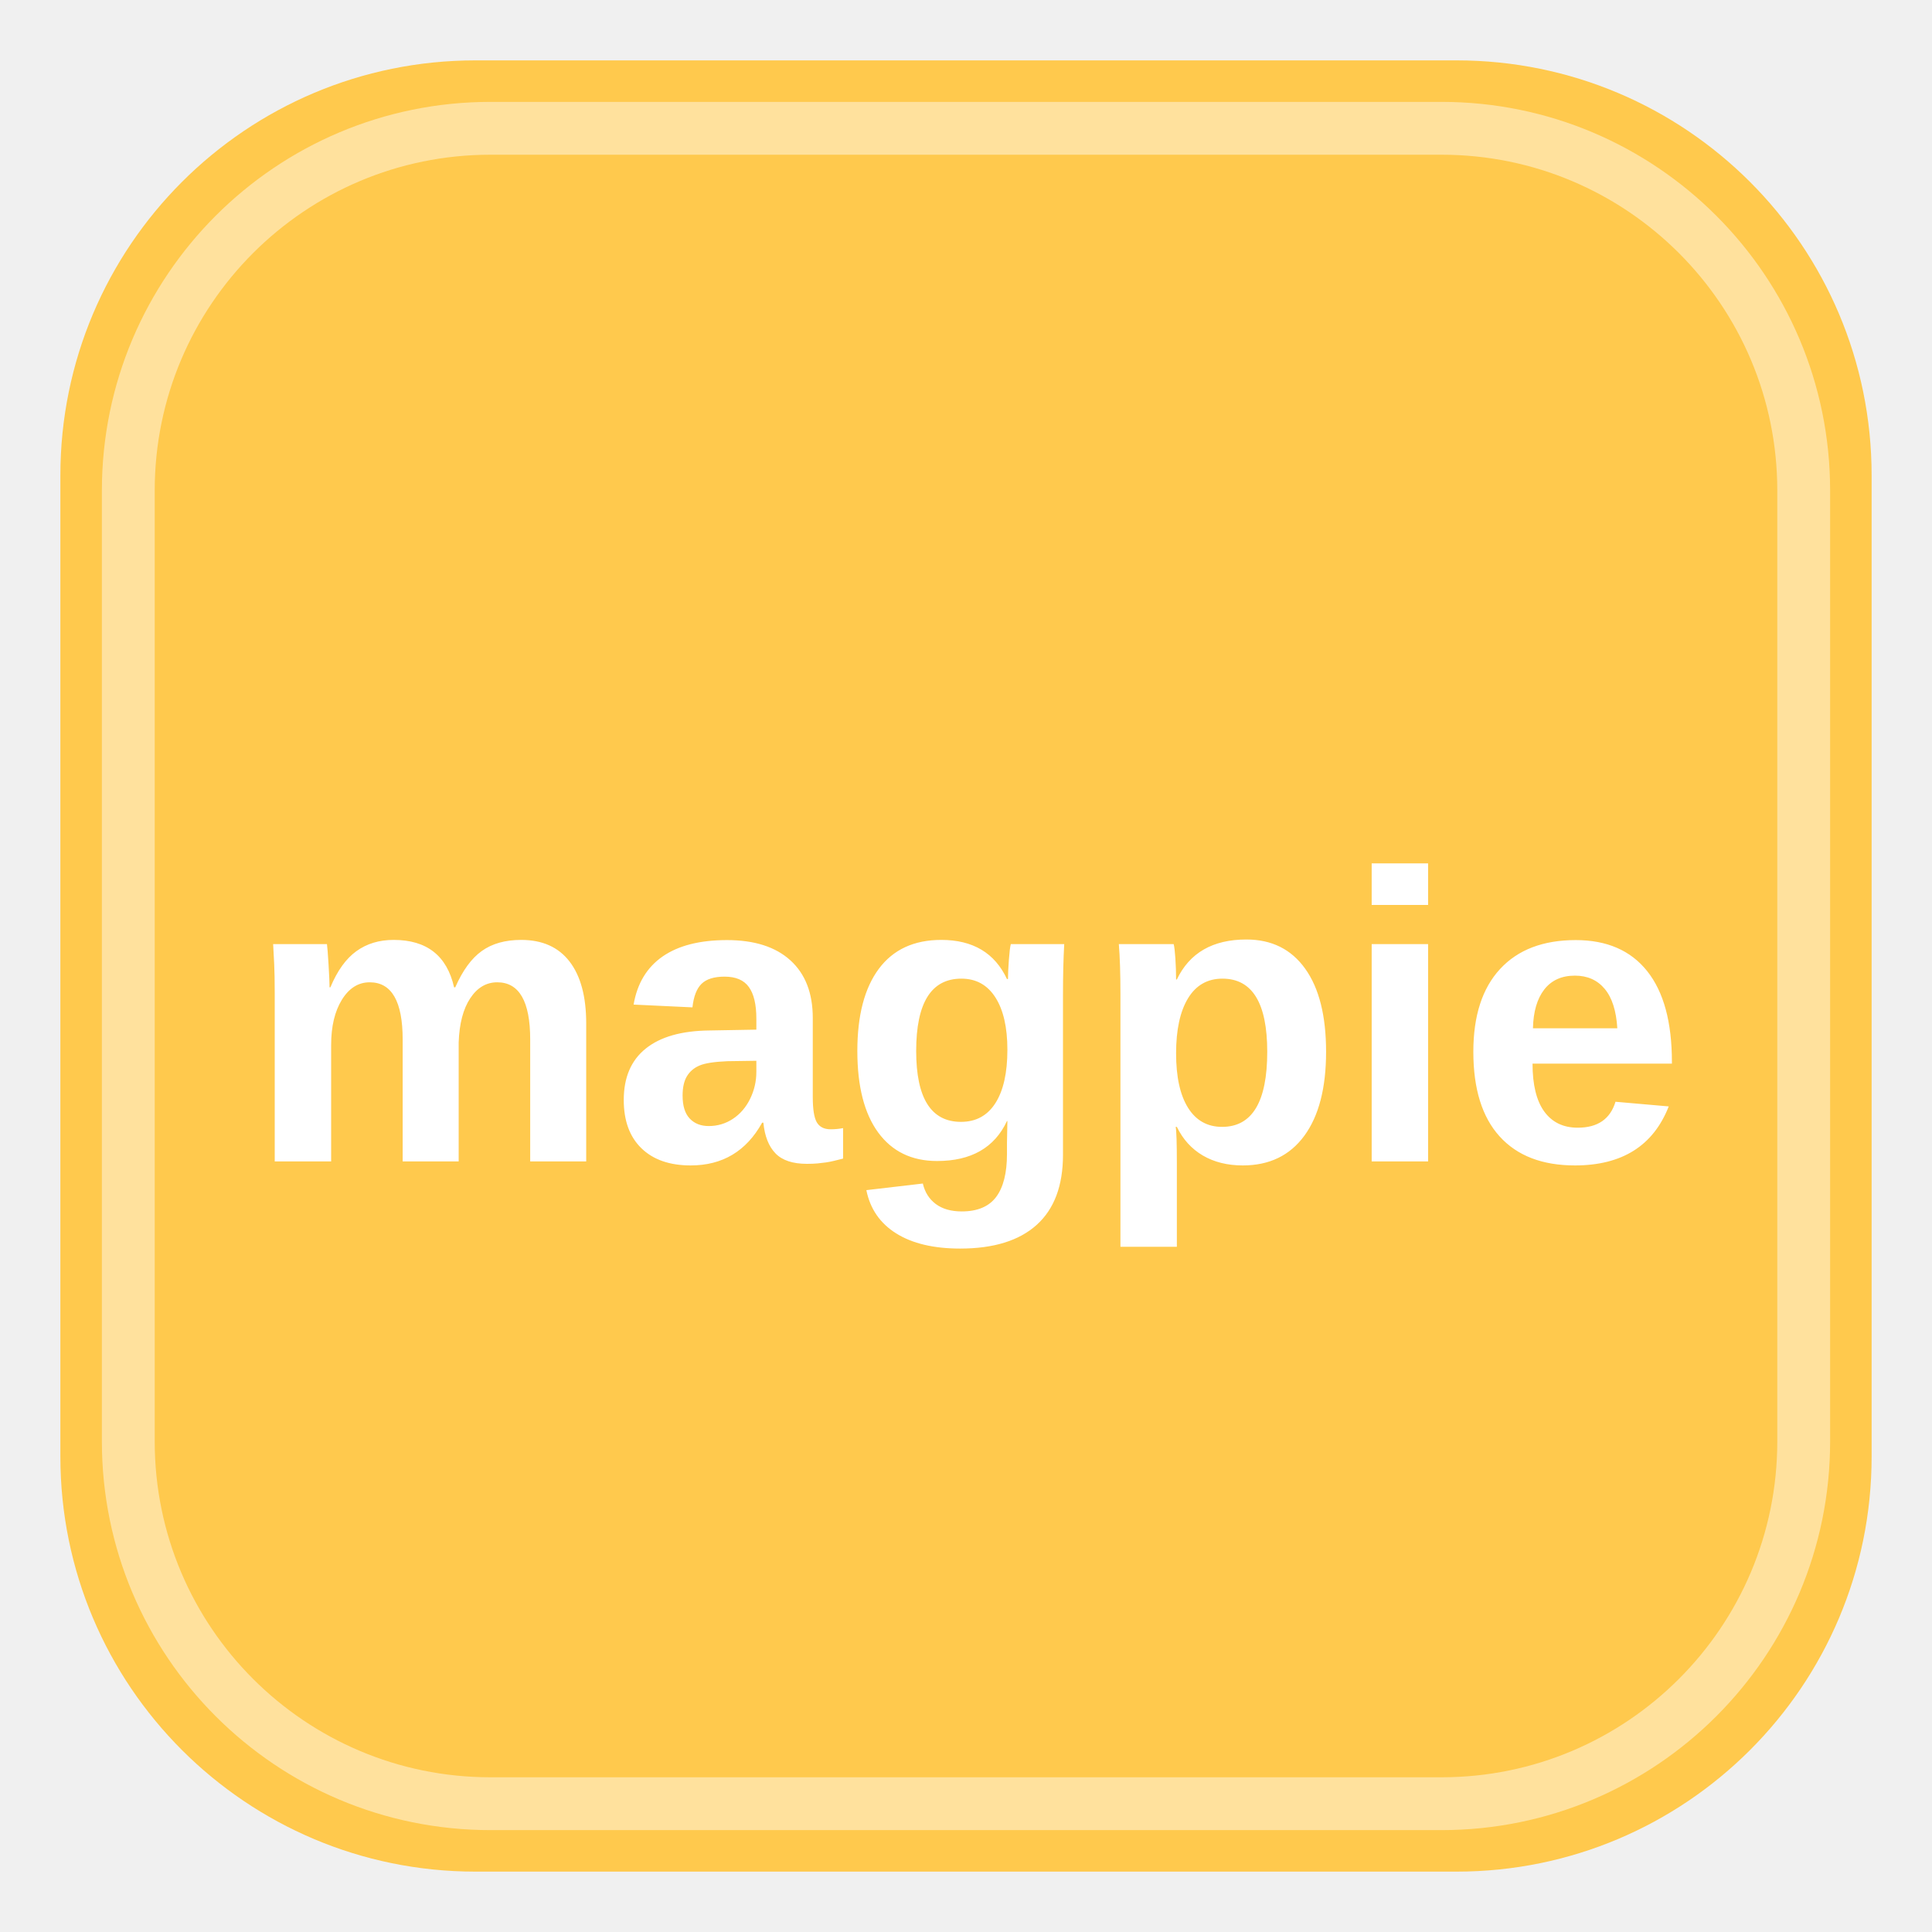
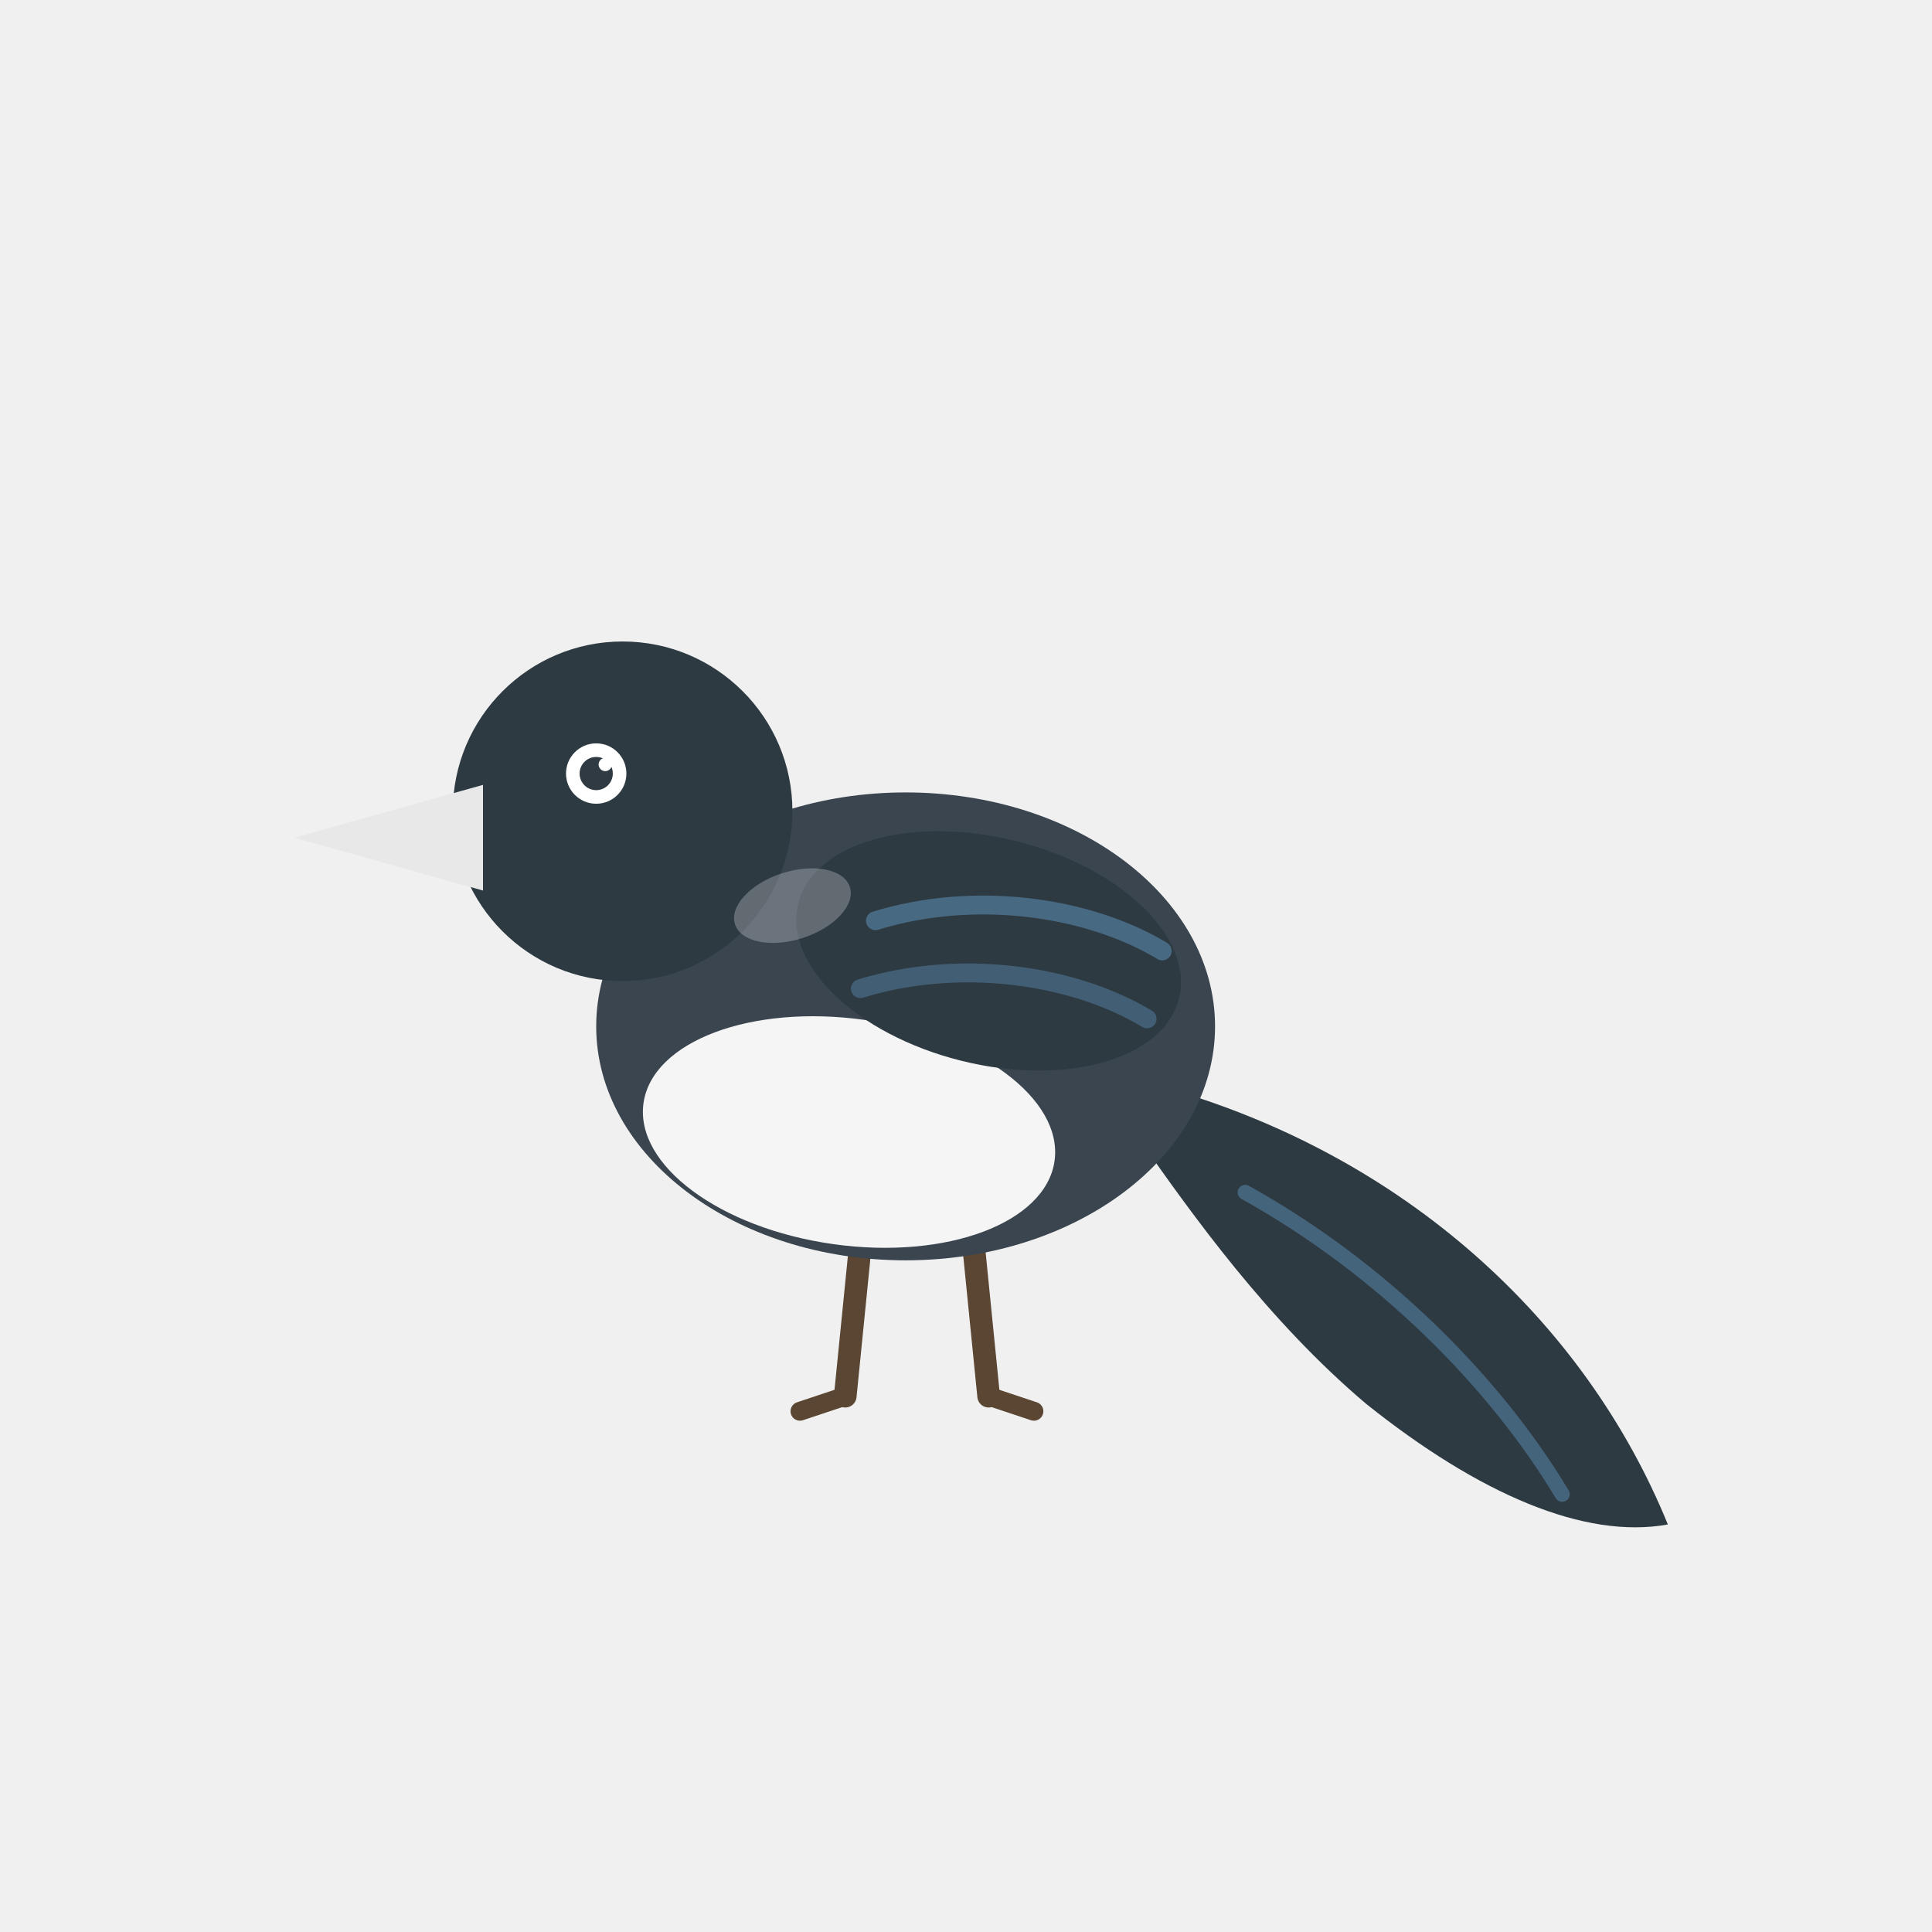
<svg xmlns="http://www.w3.org/2000/svg" width="512" height="512" viewBox="0 0 512 512">
-   <rect x="16" y="16" width="480" height="480" rx="110" fill="#FFC94D" />
-   <rect x="34" y="34" width="444" height="444" rx="96" fill="none" stroke="rgba(255,255,255,0.45)" stroke-width="14" />
-   <text x="256" y="270" font-family="Arial, Helvetica, sans-serif" font-weight="bold" font-size="109" fill="#FFFFFF" text-anchor="middle" dominant-baseline="central">magpie</text>
+   <path d="M228 330 L224 370" stroke="#5A4632" stroke-width="6" fill="none" stroke-linecap="round" stroke-linejoin="round" opacity="1" />
+   <path d="M224 370 L212 374" stroke="#5A4632" stroke-width="5" fill="none" stroke-linecap="round" stroke-linejoin="round" opacity="1" />
+   <path d="M258 330 L262 370" stroke="#5A4632" stroke-width="6" fill="none" stroke-linecap="round" stroke-linejoin="round" opacity="1" />
+   <path d="M262 370 L274 374" stroke="#5A4632" stroke-width="5" fill="none" stroke-linecap="round" stroke-linejoin="round" opacity="1" />
+   <path d="M308 288 C372 306 420 350 442 404 C420 408 392 396 362 372 C336 350 316 322 302 302 Z" fill="#2E3A42" />
+   <path d="M330 316 C366 336 396 366 414 396" stroke="#4A6E8A" stroke-width="4" fill="none" stroke-linecap="round" stroke-linejoin="round" opacity="0.8" />
+   <ellipse cx="240" cy="272" rx="82" ry="62" fill="#3A4550" />
+   <ellipse cx="225" cy="300" rx="55" ry="30" fill="#F5F5F5" transform="rotate(8 225 300)" />
+   <circle cx="165" cy="215" r="45" fill="#2E3A42" />
+   <path d="M128 208 L78 222 L128 236 Z" fill="#E8E8E8" />
+   <circle cx="158" cy="205" r="8" fill="#FFFFFF" />
+   <circle cx="158" cy="205" r="4.4" fill="#2F3A42" />
+   <circle cx="160.4" cy="202.6" r="1.76" fill="#FFFFFF" />
+   <ellipse cx="262" cy="252" rx="52" ry="30" fill="#2E3A42" transform="rotate(14 262 252)" />
+   <path d="M232 244 C258 236 288 240 308 252" stroke="#4A6E8A" stroke-width="5" fill="none" stroke-linecap="round" stroke-linejoin="round" opacity="0.9" />
+   <path d="M228 262 C254 254 284 258 304 270" stroke="#4A6E8A" stroke-width="5" fill="none" stroke-linecap="round" stroke-linejoin="round" opacity="0.7" />
+   <ellipse cx="210" cy="240" rx="16" ry="9" fill="#FFFFFF" opacity="0.25" transform="rotate(-18 210 240)" />
</svg>
